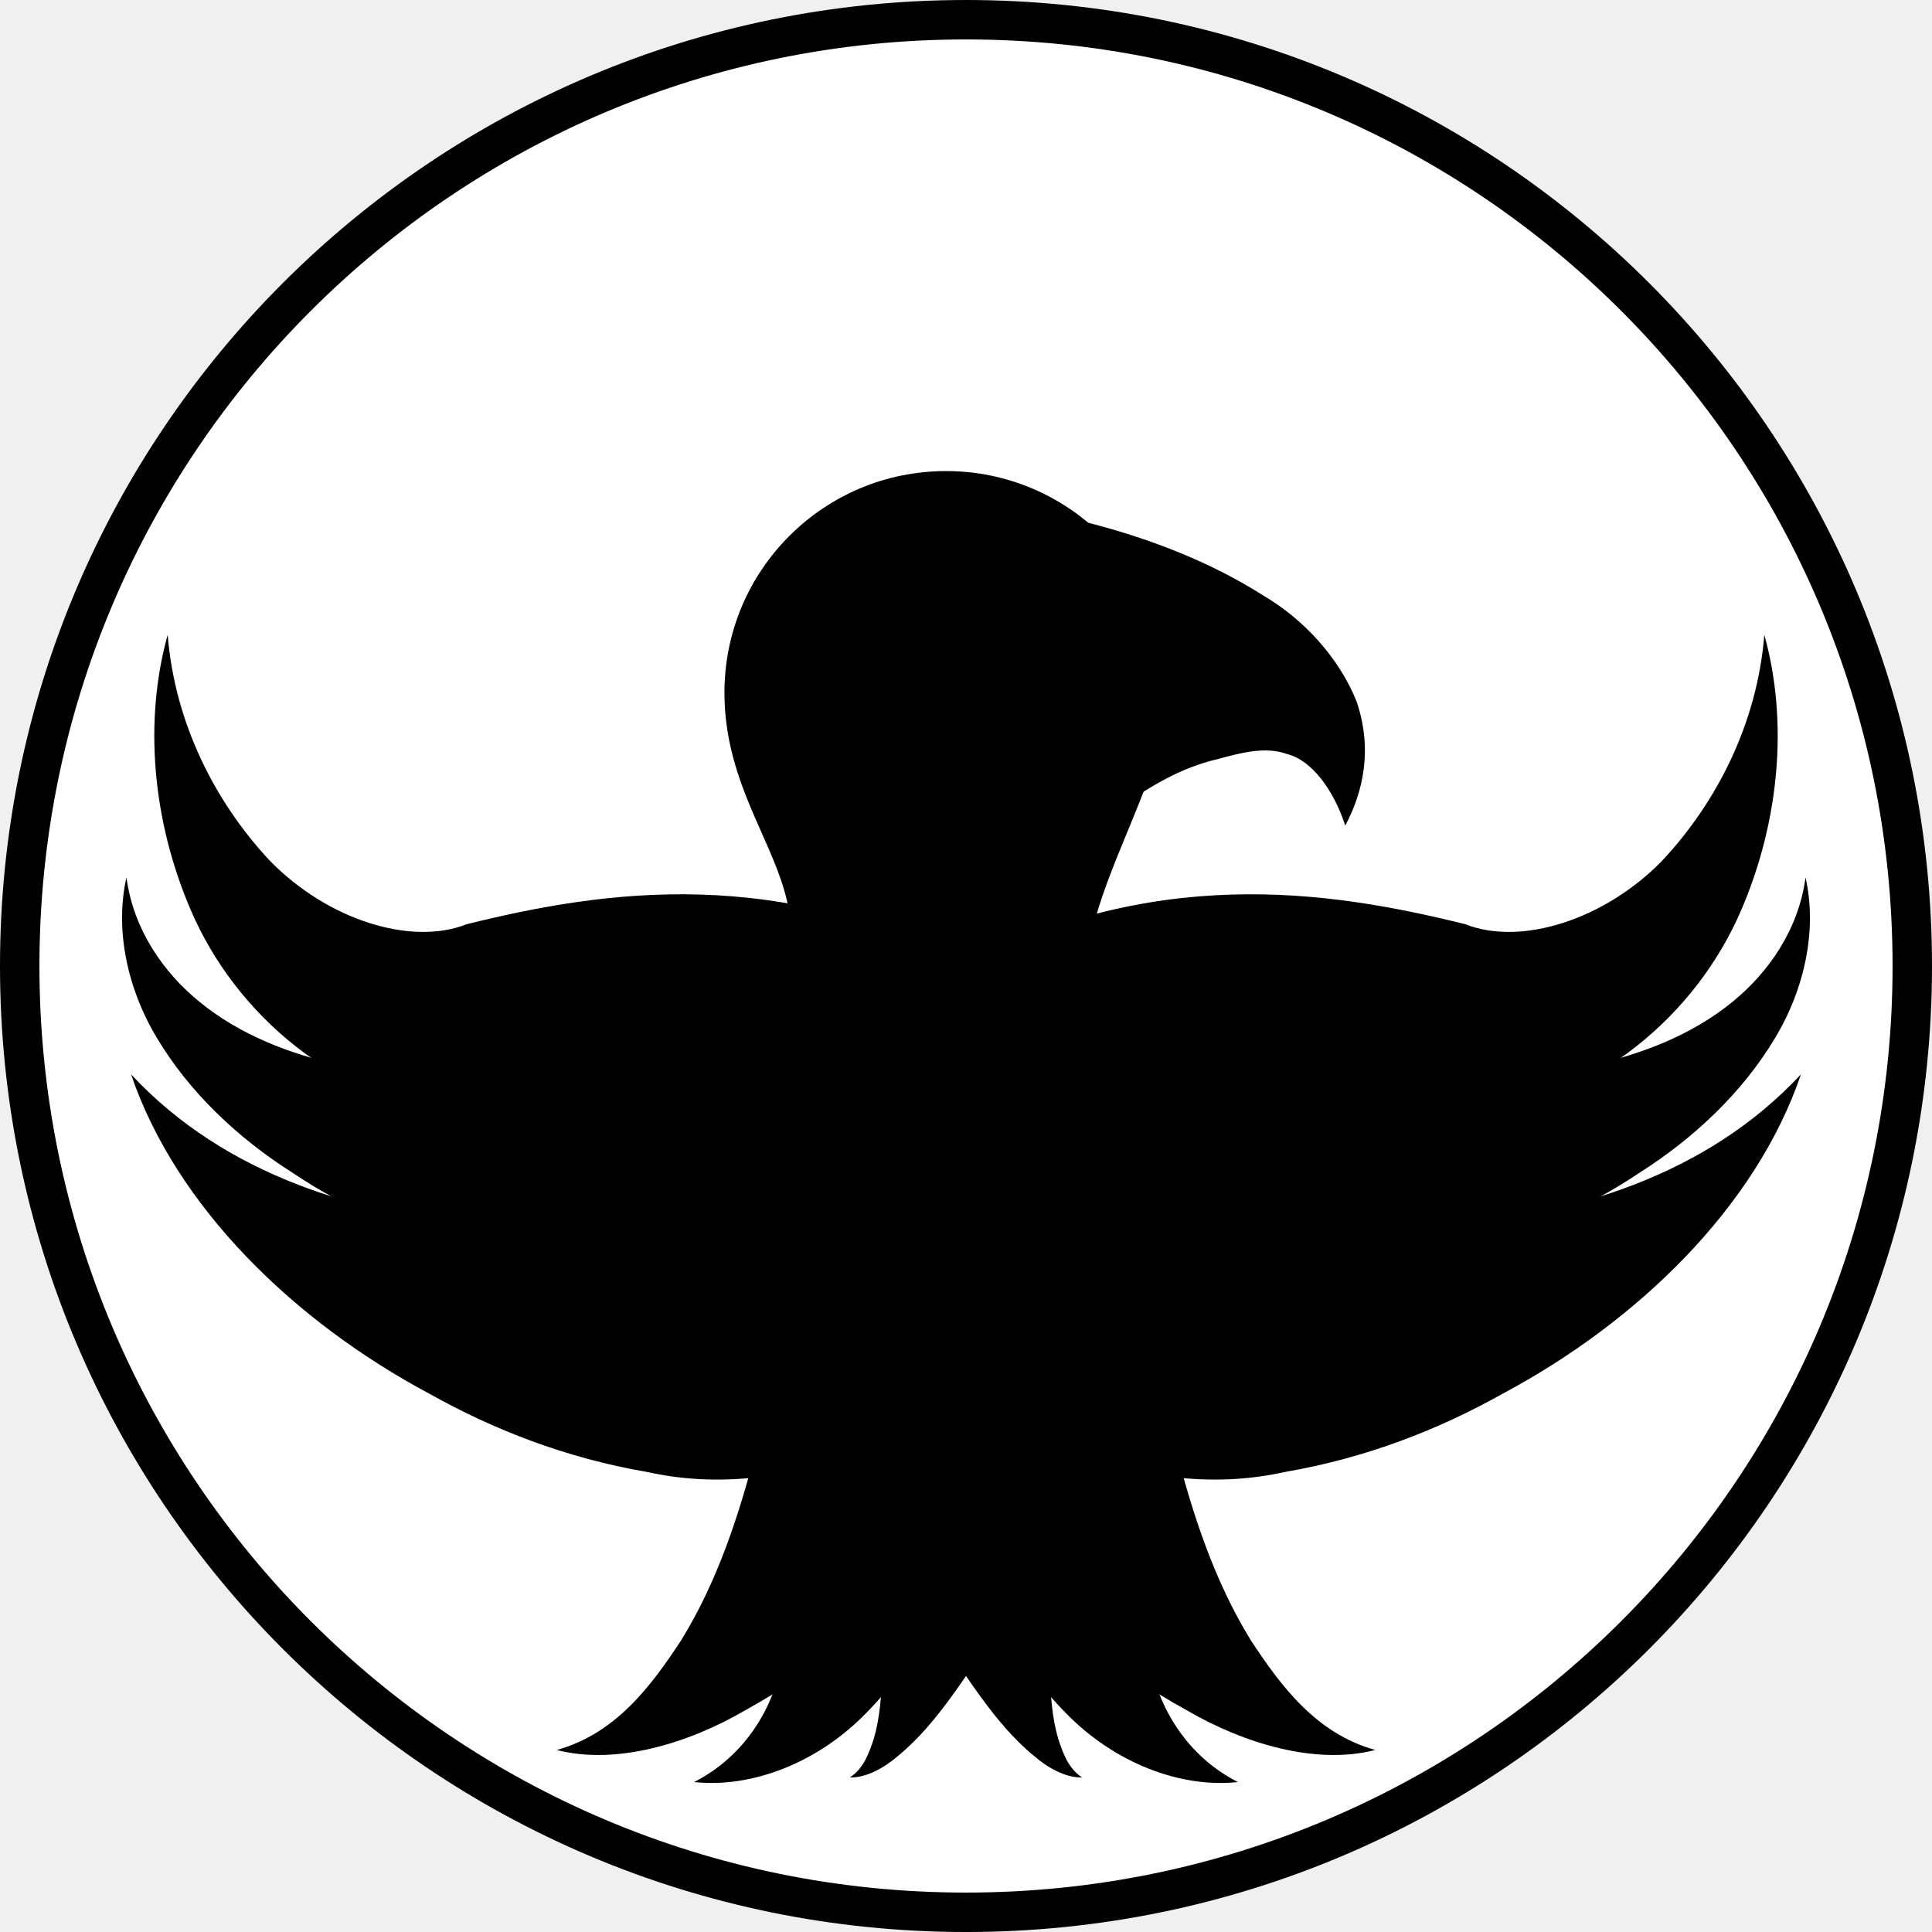
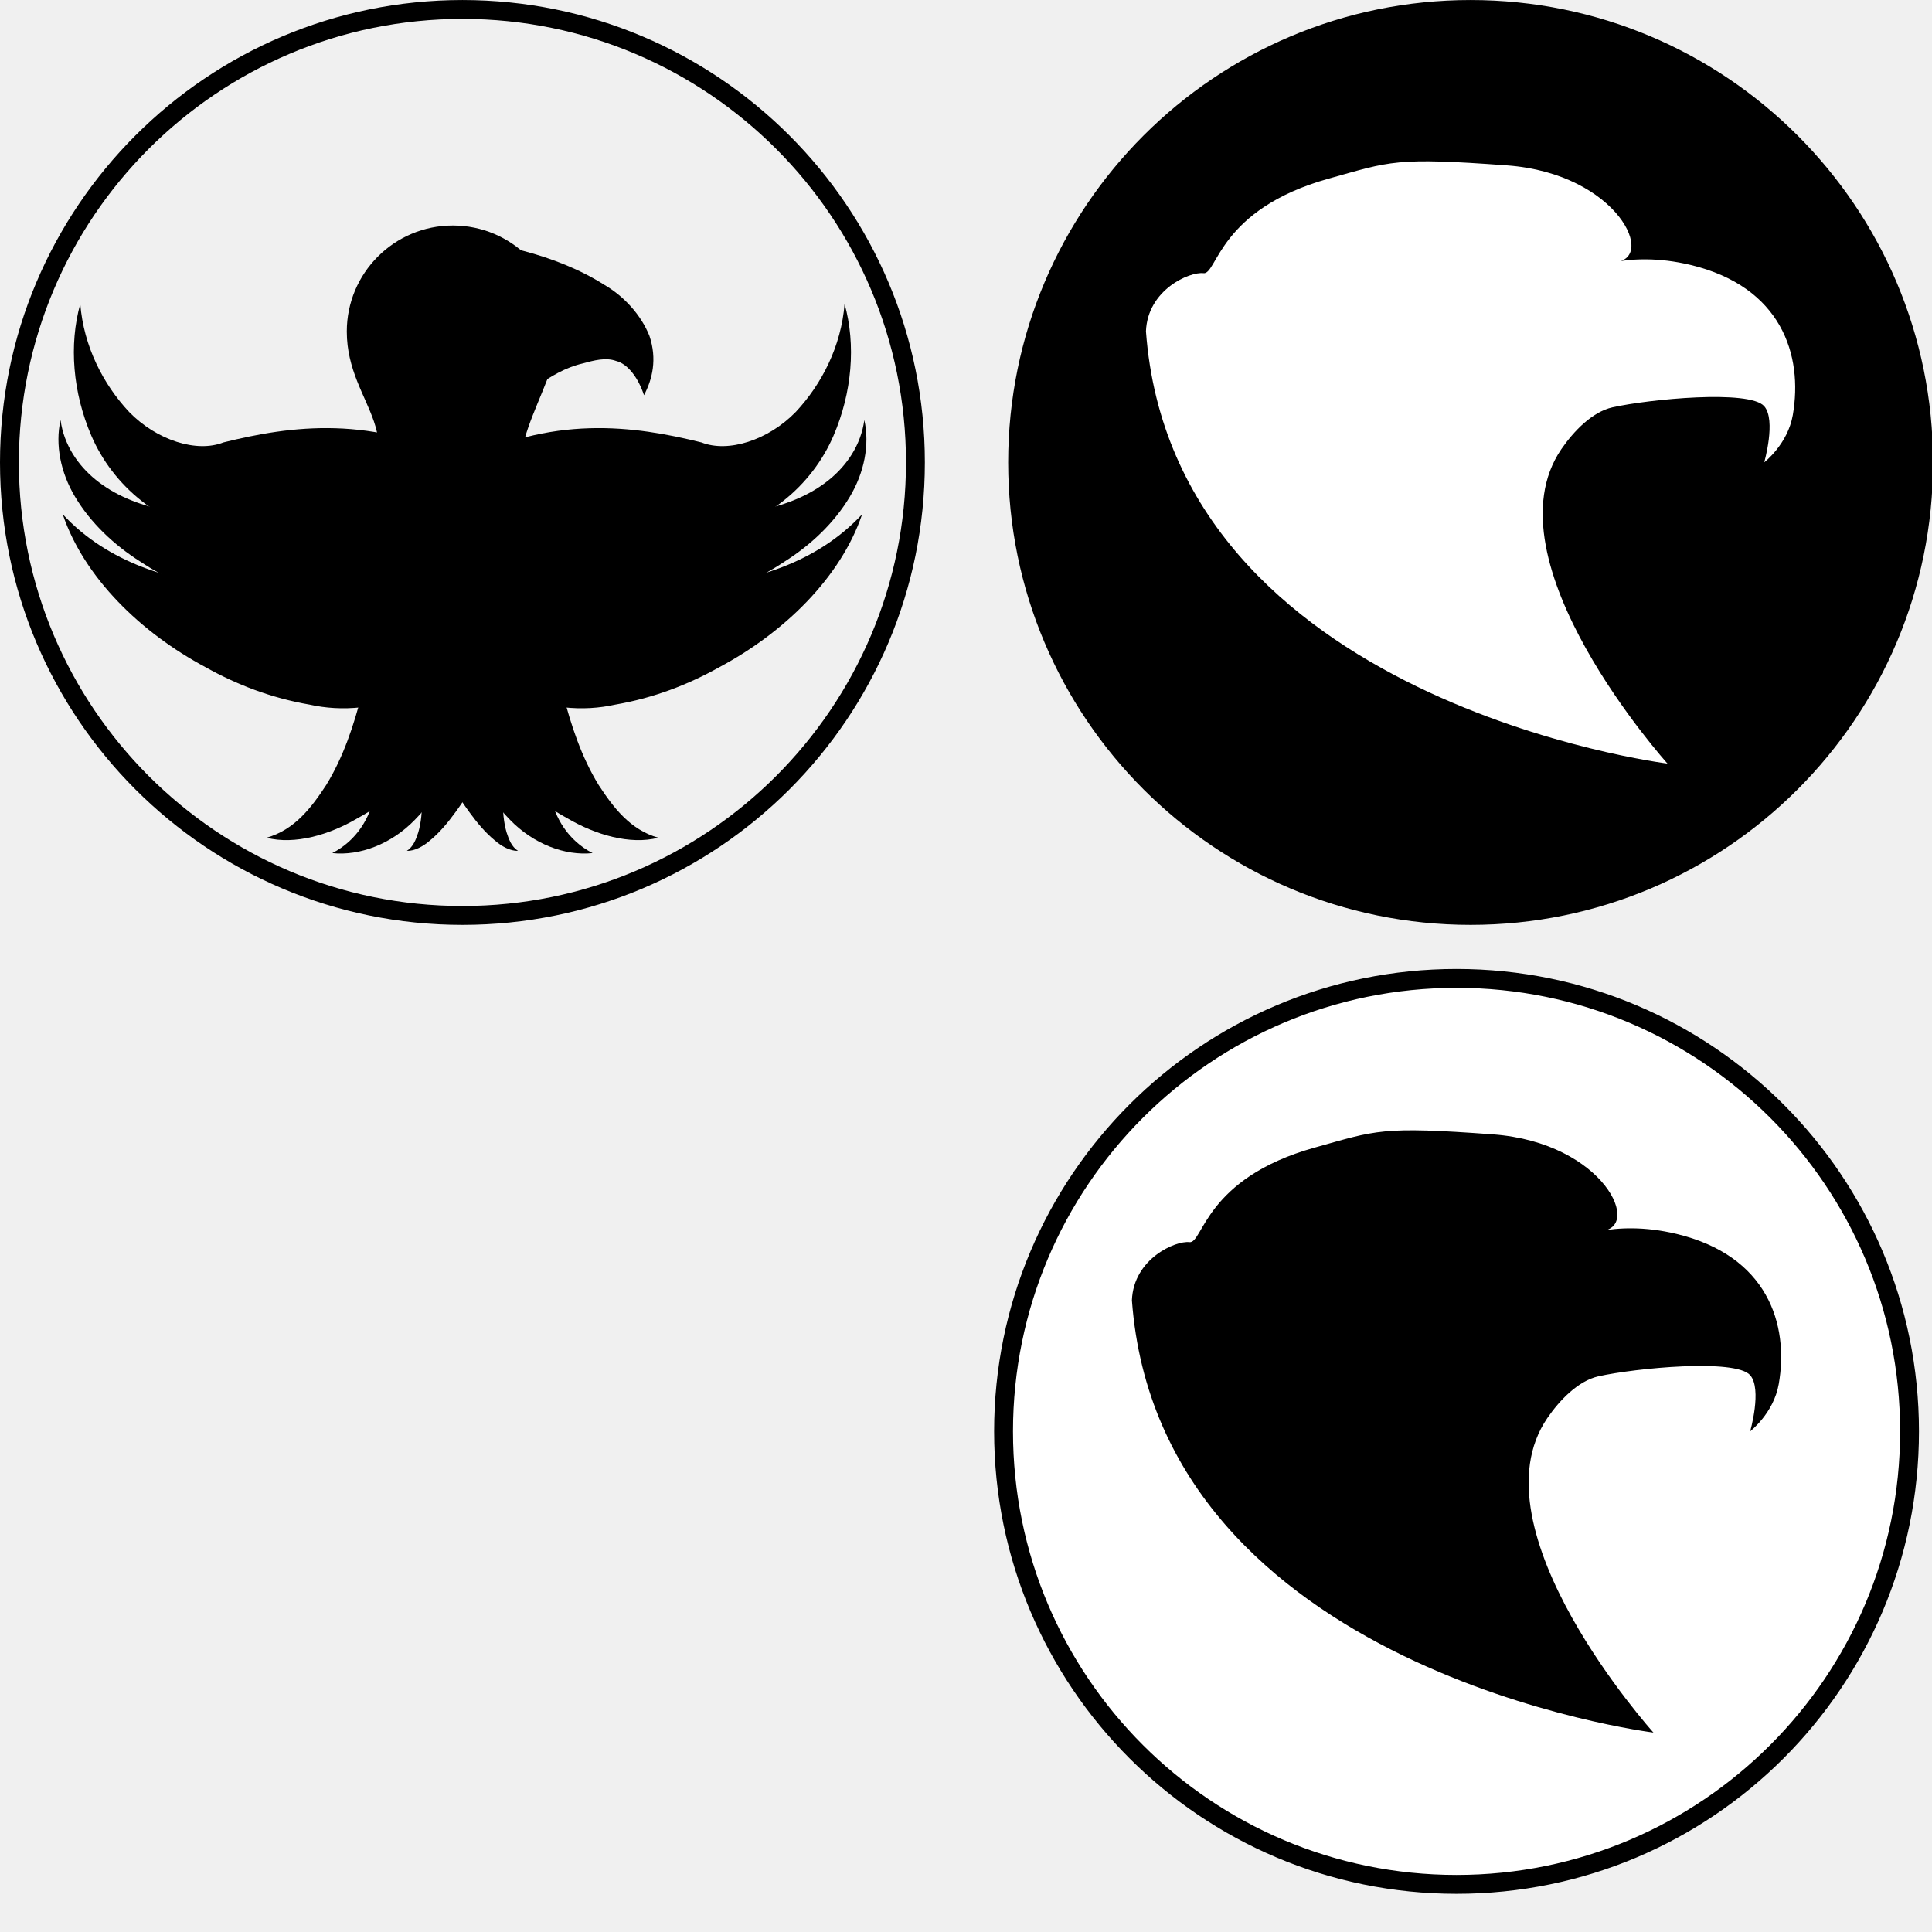
<svg xmlns="http://www.w3.org/2000/svg" xmlns:xlink="http://www.w3.org/1999/xlink" width="48" height="48" id="svg2" version="1.1">
  <defs id="defs4">
    </defs>
  <g id="layer1" transform="translate(0,-1004.362)">
-     <path style="fill:#ffffff;stroke:#000000" id="path2987" d="M 48,24 A 24,24 0 1 1 0,24 24,24 0 1 1 48,24 z" transform="matrix(0.9795918,0,0,0.9795918,0.4897958,1004.852)" />
-     <g id="g3827" transform="translate(0.4118426,0.7575682)">
+     <path style="fill:#000000;fill-opacity:1;stroke:#000000;stroke-opacity:1" id="path2987-3" d="M 48,24 C 48,37.255 37.255,48 24,48 10.745,48 0,37.255 0,24 0,10.745 10.745,0 24,0 37.255,0 48,10.745 48,24 z" transform="matrix(0.468935,0,0,0.468935,25.28213,1004.597)" />
+     <path style="fill:none;stroke:#000000" id="path2987" d="M 48,24 C 48,37.255 37.255,48 24,48 10.745,48 0,37.255 0,24 0,10.745 10.745,0 24,0 37.255,0 48,10.745 48,24 z" transform="matrix(0.468935,0,0,0.468935,0.2344674,1004.597)" />
+     <g id="g3827" transform="matrix(0.4787045,0,0,0.4787045,0.1971509,523.9322)">
      <g id="g3791">
-         <path style="fill:#000000;fill-rule:evenodd;stroke:none" d="m 3.754,15.014 c -0.592,2.128 -0.389,4.6 0.575,6.842 1.105,2.567 3.561,4.744 6.944,5.204 3.472,0.729 6.803,1.238 7.277,2.945 0,0 0,0 0,0 -0.045,0.152 -0.142,0.258 -0.34,0.198 -0.086,-0.073 -0.194,0.181 -0.179,0.787 l 9.892,-1.469 c -0.154,-0.531 -0.423,-1.426 -0.909,-2.578 -0.748,-1.545 -1.826,-2.752 -3.105,-3.593 -1e-6,-1e-6 -2e-6,-1e-6 -3e-6,-2e-6 C 18.989,20.715 14.635,21.348 11.184,22.204 9.799,22.752 7.722,22.095 6.29,20.624 4.941,19.183 3.93,17.216 3.754,15.014 z" id="path2991" transform="translate(0,1004.362)" />
-         <path id="path3771" d="m 13.422,1047.083 c 1.474,0.379 3.265,-0.159 4.688,-0.991 1.782,-0.977 3.399,-2.34 4.806,-3.804 1.388,-1.419 2.676,-3.039 3.773,-4.913 0.856,-0.909 1.629,-2.765 1.414,-6.034 l -9.64,2.66 c 0.414,-0.992 0.365,-0.425 0.504,0.917 0.028,1.485 -0.193,3.077 -0.594,4.696 0,0 0,0 0,0 -0.431,1.658 -0.958,3.27 -1.854,4.731 0,0 0,0 0,0 -0.752,1.149 -1.631,2.329 -3.097,2.737 z" style="fill:#000000;fill-rule:evenodd;stroke:none" />
-         <path transform="translate(0,1004.362)" id="path3798" d="m 2.73,21.043 c -0.289,1.274 0.007,2.74 0.755,3.984 0.808,1.355 2.02,2.497 3.378,3.357 4e-7,0 8e-7,0 1.3e-6,0 2.756,1.846 6.498,2.864 10.518,1.584 1.025,-0.237 1.741,-0.418 1.98,-0.159 0,0 1e-6,0 1e-6,1e-6 -0.202,0.158 -0.488,0.177 -1.077,-0.043 -0.177,-0.105 -0.275,0.229 0.006,0.893 0.253,0.922 0.511,1.996 0.912,3.226 l 8.915,-4.53 c -0.599,-0.737 -1.237,-1.683 -1.993,-2.723 -0.428,-0.714 -1.281,-1.784 -2.631,-2.902 -1.591,-1.084 -3.249,-1.426 -4.769,-1.152 -1e-6,0 -2e-6,0 -3e-6,1e-6 -1.907,0.448 -3.195,1.214 -4.092,1.949 -1.229,1.374 -3.966,1.695 -6.595,1.18 -4e-7,0 -8e-7,-10e-7 -1.2e-6,-10e-7 C 6.791,25.427 5.563,24.963 4.55,24.137 3.65,23.407 2.903,22.337 2.73,21.043 z" style="fill:#000000;fill-rule:evenodd;stroke:none" />
-         <path style="fill:#000000;fill-rule:evenodd;stroke:none" d="m 2.844,25.934 c 1.119,3.292 4.054,6.145 7.419,7.939 1.582,0.886 3.375,1.592 5.407,1.941 0,0 10e-7,0 10e-7,0 1.596,0.355 3.598,0.269 5.893,-0.788 0,0 0,10e-7 0,10e-7 -0.507,0.321 -0.504,0.706 -0.043,0.709 0.589,0.37 0.531,0.337 -0.579,0.083 l 5.436,-8.394 c -2.276,-1.009 -3.815,-1.125 -4.614,-0.793 -1.155,-0.04 -2.87,0.484 -4.717,1.711 0,0 -10e-7,0 -10e-7,1e-6 0.189,0.366 -0.455,0.674 -1.401,1.039 0,0 0,0 0,0 -1.171,0.362 -2.564,0.44 -4.027,0.334 C 8.517,29.404 5.214,28.478 2.844,25.934 z" id="path3800" transform="translate(0,1004.362)" />
+         <path style="fill:#000000;fill-rule:evenodd;stroke:none" d="m 3.754,15.014 c -0.592,2.128 -0.389,4.6 0.575,6.842 1.105,2.567 3.561,4.744 6.944,5.204 0,0 0,0 1e-6,0 3.472,0.729 6.803,1.238 7.277,2.945 0,0 0,0 0,0 -0.045,0.152 -0.142,0.258 -0.34,0.198 -0.086,-0.073 -0.194,0.181 -0.179,0.787 l 9.892,-1.469 c -0.154,-0.531 -0.423,-1.426 -0.909,-2.578 -0.748,-1.545 -1.826,-2.752 -3.105,-3.593 -1e-6,-1e-6 -2e-6,-1e-6 -3e-6,-2e-6 -4.919,-2.635 -9.274,-2.002 -12.725,-1.146 0,0 0,0 -1e-6,0 C 9.799,22.752 7.722,22.095 6.29,20.624 4.941,19.183 3.93,17.216 3.754,15.014 z" id="path2991" transform="translate(0,1004.362)" />
+         <path id="path3771" d="m 13.422,1047.083 c 1.474,0.379 3.265,-0.159 4.688,-0.991 0,0 0,0 0,0 1.782,-0.977 3.399,-2.34 4.806,-3.804 0,0 0,0 10e-7,0 1.388,-1.419 2.676,-3.039 3.773,-4.913 0.856,-0.909 1.629,-2.765 1.414,-6.034 l -9.64,2.66 c 0.414,-0.992 0.365,-0.425 0.504,0.917 0.028,1.485 -0.193,3.077 -0.594,4.696 0,0 0,0 0,0 -0.431,1.658 -0.958,3.27 -1.854,4.731 -1e-6,0 -1e-6,0 -1e-6,0 -0.752,1.149 -1.631,2.329 -3.097,2.737 z" style="fill:#000000;fill-rule:evenodd;stroke:none" />
+         <path transform="translate(0,1004.362)" id="path3798" d="m 2.73,21.043 c -0.289,1.274 0.007,2.74 0.755,3.984 0.808,1.355 2.02,2.497 3.378,3.357 2e-7,0 5e-7,0 7e-7,0 2.756,1.846 6.498,2.864 10.518,1.584 1.025,-0.237 1.741,-0.418 1.98,-0.159 0,0 0,0 1e-6,1e-6 -0.202,0.158 -0.488,0.177 -1.077,-0.043 -0.177,-0.105 -0.275,0.229 0.006,0.893 0.253,0.922 0.511,1.996 0.912,3.226 l 8.915,-4.53 c -0.599,-0.737 -1.237,-1.683 -1.993,-2.723 -0.428,-0.714 -1.281,-1.784 -2.631,-2.902 -1.591,-1.084 -3.249,-1.426 -4.769,-1.152 -1e-6,0 -2e-6,0 -3e-6,1e-6 -1.907,0.448 -3.195,1.214 -4.092,1.949 -1.229,1.374 -3.966,1.695 -6.595,1.18 -4e-7,0 -8e-7,-10e-7 -1.2e-6,-10e-7 C 6.791,25.427 5.563,24.963 4.55,24.137 3.65,23.407 2.903,22.337 2.73,21.043 z" style="fill:#000000;fill-rule:evenodd;stroke:none" />
+         <path style="fill:#000000;fill-rule:evenodd;stroke:none" d="m 2.844,25.934 c 1.119,3.292 4.054,6.145 7.419,7.939 1.582,0.886 3.375,1.592 5.407,1.941 0,0 10e-7,0 10e-7,0 1.596,0.355 3.598,0.269 5.893,-0.788 0,0 0,10e-7 0,10e-7 -0.507,0.321 -0.504,0.706 -0.043,0.709 0.589,0.37 0.531,0.337 -0.579,0.083 l 5.436,-8.394 c -2.276,-1.009 -3.815,-1.125 -4.614,-0.793 -1.155,-0.04 -2.87,0.484 -4.717,1.711 0,1e-6 -1e-6,1e-6 -2e-6,2e-6 0.189,0.366 -0.455,0.674 -1.401,1.039 -1.171,0.362 -2.564,0.44 -4.027,0.334 C 8.517,29.404 5.214,28.478 2.844,25.934 z" id="path3800" transform="translate(0,1004.362)" />
        <path style="fill:#000000;fill-rule:evenodd;stroke:none" d="m 16.834,1047.879 c 1.425,0.154 3.07,-0.472 4.28,-1.721 1.283,-1.305 2.204,-3.011 2.821,-4.658 0,0 0,0 0,0 0.669,-1.705 1.142,-3.505 1.457,-5.31 0,0 0,0 0,0 0.254,-1.267 0.416,-2.708 0.322,-4.394 l -9.64,2.66 c 0.515,0.519 0.947,1.363 1.385,2.375 0,0 0,0 0,0 0.567,1.312 1.047,2.655 1.344,4.055 0.257,1.372 0.478,2.708 0.203,4.016 -0.198,1.112 -0.895,2.327 -2.173,2.977 z" id="path3804" />
-         <path id="path3806" d="m 20.701,1047.765 c 0.416,0.01 0.866,-0.245 1.201,-0.538 0.503,-0.411 0.932,-0.932 1.305,-1.444 1.023,-1.389 1.841,-2.971 2.554,-4.509 0,0 0,0 0,0 0.771,-1.655 1.451,-3.393 2.009,-5.219 0.448,-1.14 0.824,-2.703 0.674,-4.942 l -9.64,2.66 c 0.477,0.037 0.771,0.882 1.164,2.102 0.481,1.492 0.856,3.068 1.132,4.696 0,0 0,0 0,0 0.247,1.547 0.464,3.048 0.409,4.588 0,0 0,0 0,0 -0.025,0.568 -0.056,1.114 -0.212,1.645 -0.12,0.359 -0.247,0.734 -0.595,0.962 z" style="fill:#000000;fill-rule:evenodd;stroke:none" />
+         <path id="path3806" d="m 20.701,1047.765 c 0.416,0.01 0.866,-0.245 1.201,-0.538 0.503,-0.411 0.932,-0.932 1.305,-1.444 0,0 0,0 0,0 1.023,-1.389 1.841,-2.971 2.554,-4.509 0,0 0,0 0,0 0.771,-1.655 1.451,-3.393 2.009,-5.219 0.448,-1.14 0.824,-2.703 0.674,-4.942 l -9.64,2.66 c 0.477,0.037 0.771,0.882 1.164,2.102 0.481,1.492 0.856,3.068 1.132,4.696 0,0 0,0 0,0 0.247,1.547 0.464,3.048 0.409,4.588 0,0 0,0 0,0 -0.025,0.568 -0.056,1.114 -0.212,1.645 -0.12,0.359 -0.247,0.734 -0.595,0.962 z" style="fill:#000000;fill-rule:evenodd;stroke:none" />
      </g>
-       <path id="path3775" d="m 33.011,1024.115 c 0.434,-0.818 0.692,-1.872 0.281,-3.083 -10e-7,0 -10e-7,0 -10e-7,0 -0.437,-1.092 -1.324,-2.052 -2.323,-2.635 -2.565,-1.632 -5.879,-2.284 -8.523,-2.459 l 2.428,9.701 c 1.768,-1.28 3.15,-2.757 4.969,-3.175 0,0 1e-6,0 1e-6,0 0.558,-0.152 1.183,-0.323 1.719,-0.126 0.616,0.15 1.163,0.897 1.449,1.778 z" style="fill:#000000;fill-rule:evenodd;stroke:none" />
+       <path id="path3775" d="m 33.011,1024.115 c 0.434,-0.818 0.692,-1.872 0.281,-3.083 -10e-7,0 -10e-7,0 -10e-7,0 -0.437,-1.092 -1.324,-2.052 -2.323,-2.635 0,0 0,0 0,0 -2.565,-1.632 -5.879,-2.284 -8.523,-2.459 l 2.428,9.701 c 1.768,-1.28 3.15,-2.757 4.969,-3.175 0,0 1e-6,0 1e-6,0 0.558,-0.152 1.183,-0.323 1.719,-0.126 1e-6,0 1e-6,0 1e-6,0 0.616,0.15 1.163,0.897 1.449,1.778 z" style="fill:#000000;fill-rule:evenodd;stroke:none" />
      <use height="48" width="48" transform="matrix(-1,0,0,1,47.17632,0)" id="use3796" xlink:href="#g3791" y="0" x="0" />
      <path id="path3824" d="m 28.594,1020.811 c 0,2.98 -4.089,7.364 -0.546,9.056 1.66,0.793 -3.515,1.635 -4.957,1.543 -1.442,-0.091 -7.069,0.153 -5.641,-1.27 3.937,-3.922 0.137,-5.4 0.137,-9.329 0,-3.039 2.464,-5.503 5.504,-5.503 3.04,0 5.504,2.464 5.504,5.503 z" style="fill:#000000;stroke:none" />
    </g>
+     <path style="fill:#ffffff;fill-opacity:1;stroke:none" d="m 40.09,1010.875 c 1.098,-0.03 0.13,-2.199 -2.65,-2.404 -2.78,-0.205 -2.89,-0.1 -4.426,0.328 -2.739,0.763 -2.773,2.391 -3.114,2.35 -0.341,-0.042 -1.389,0.409 -1.429,1.445 0.684,9.217 12.957,10.739 12.957,10.739 0,0 -4.534,-5.04 -2.636,-7.813 0.297,-0.433 0.758,-0.923 1.27,-1.038 0.915,-0.204 3.406,-0.445 3.77,-0.027 0.3,0.345 0,1.393 0,1.393 0,0 0.584,-0.448 0.71,-1.175 0.258,-1.487 -0.28,-3.188 -2.541,-3.729 -0.797,-0.191 -1.447,-0.156 -1.912,-0.068 z" id="path3553" />
+     <path style="fill:#ffffff;fill-opacity:1;stroke:#000000;stroke-opacity:1" id="path2987-3-9" d="M 48,24 A 24,24 0 1 1 0,24 24,24 0 1 1 48,24 z" transform="matrix(0.468935,0,0,0.468935,24.93306,1028.67)" />
+     <path style="fill:#000000;fill-opacity:1;stroke:none" d="m 39.741,1034.949 c 1.098,-0.03 0.13,-2.199 -2.65,-2.404 -2.78,-0.205 -2.89,-0.1 -4.426,0.328 -2.739,0.763 -2.773,2.391 -3.114,2.35 -0.341,-0.042 -1.389,0.409 -1.429,1.445 0.684,9.217 12.957,10.739 12.957,10.739 0,0 -4.534,-5.04 -2.636,-7.813 0.297,-0.433 0.758,-0.923 1.27,-1.038 0.915,-0.204 3.406,-0.445 3.77,-0.027 0.3,0.345 0,1.393 0,1.393 0,0 0.584,-0.448 0.71,-1.175 0.258,-1.487 -0.28,-3.188 -2.541,-3.729 -0.797,-0.191 -1.447,-0.156 -1.912,-0.068 z" id="path3553-6" />
  </g>
</svg>
